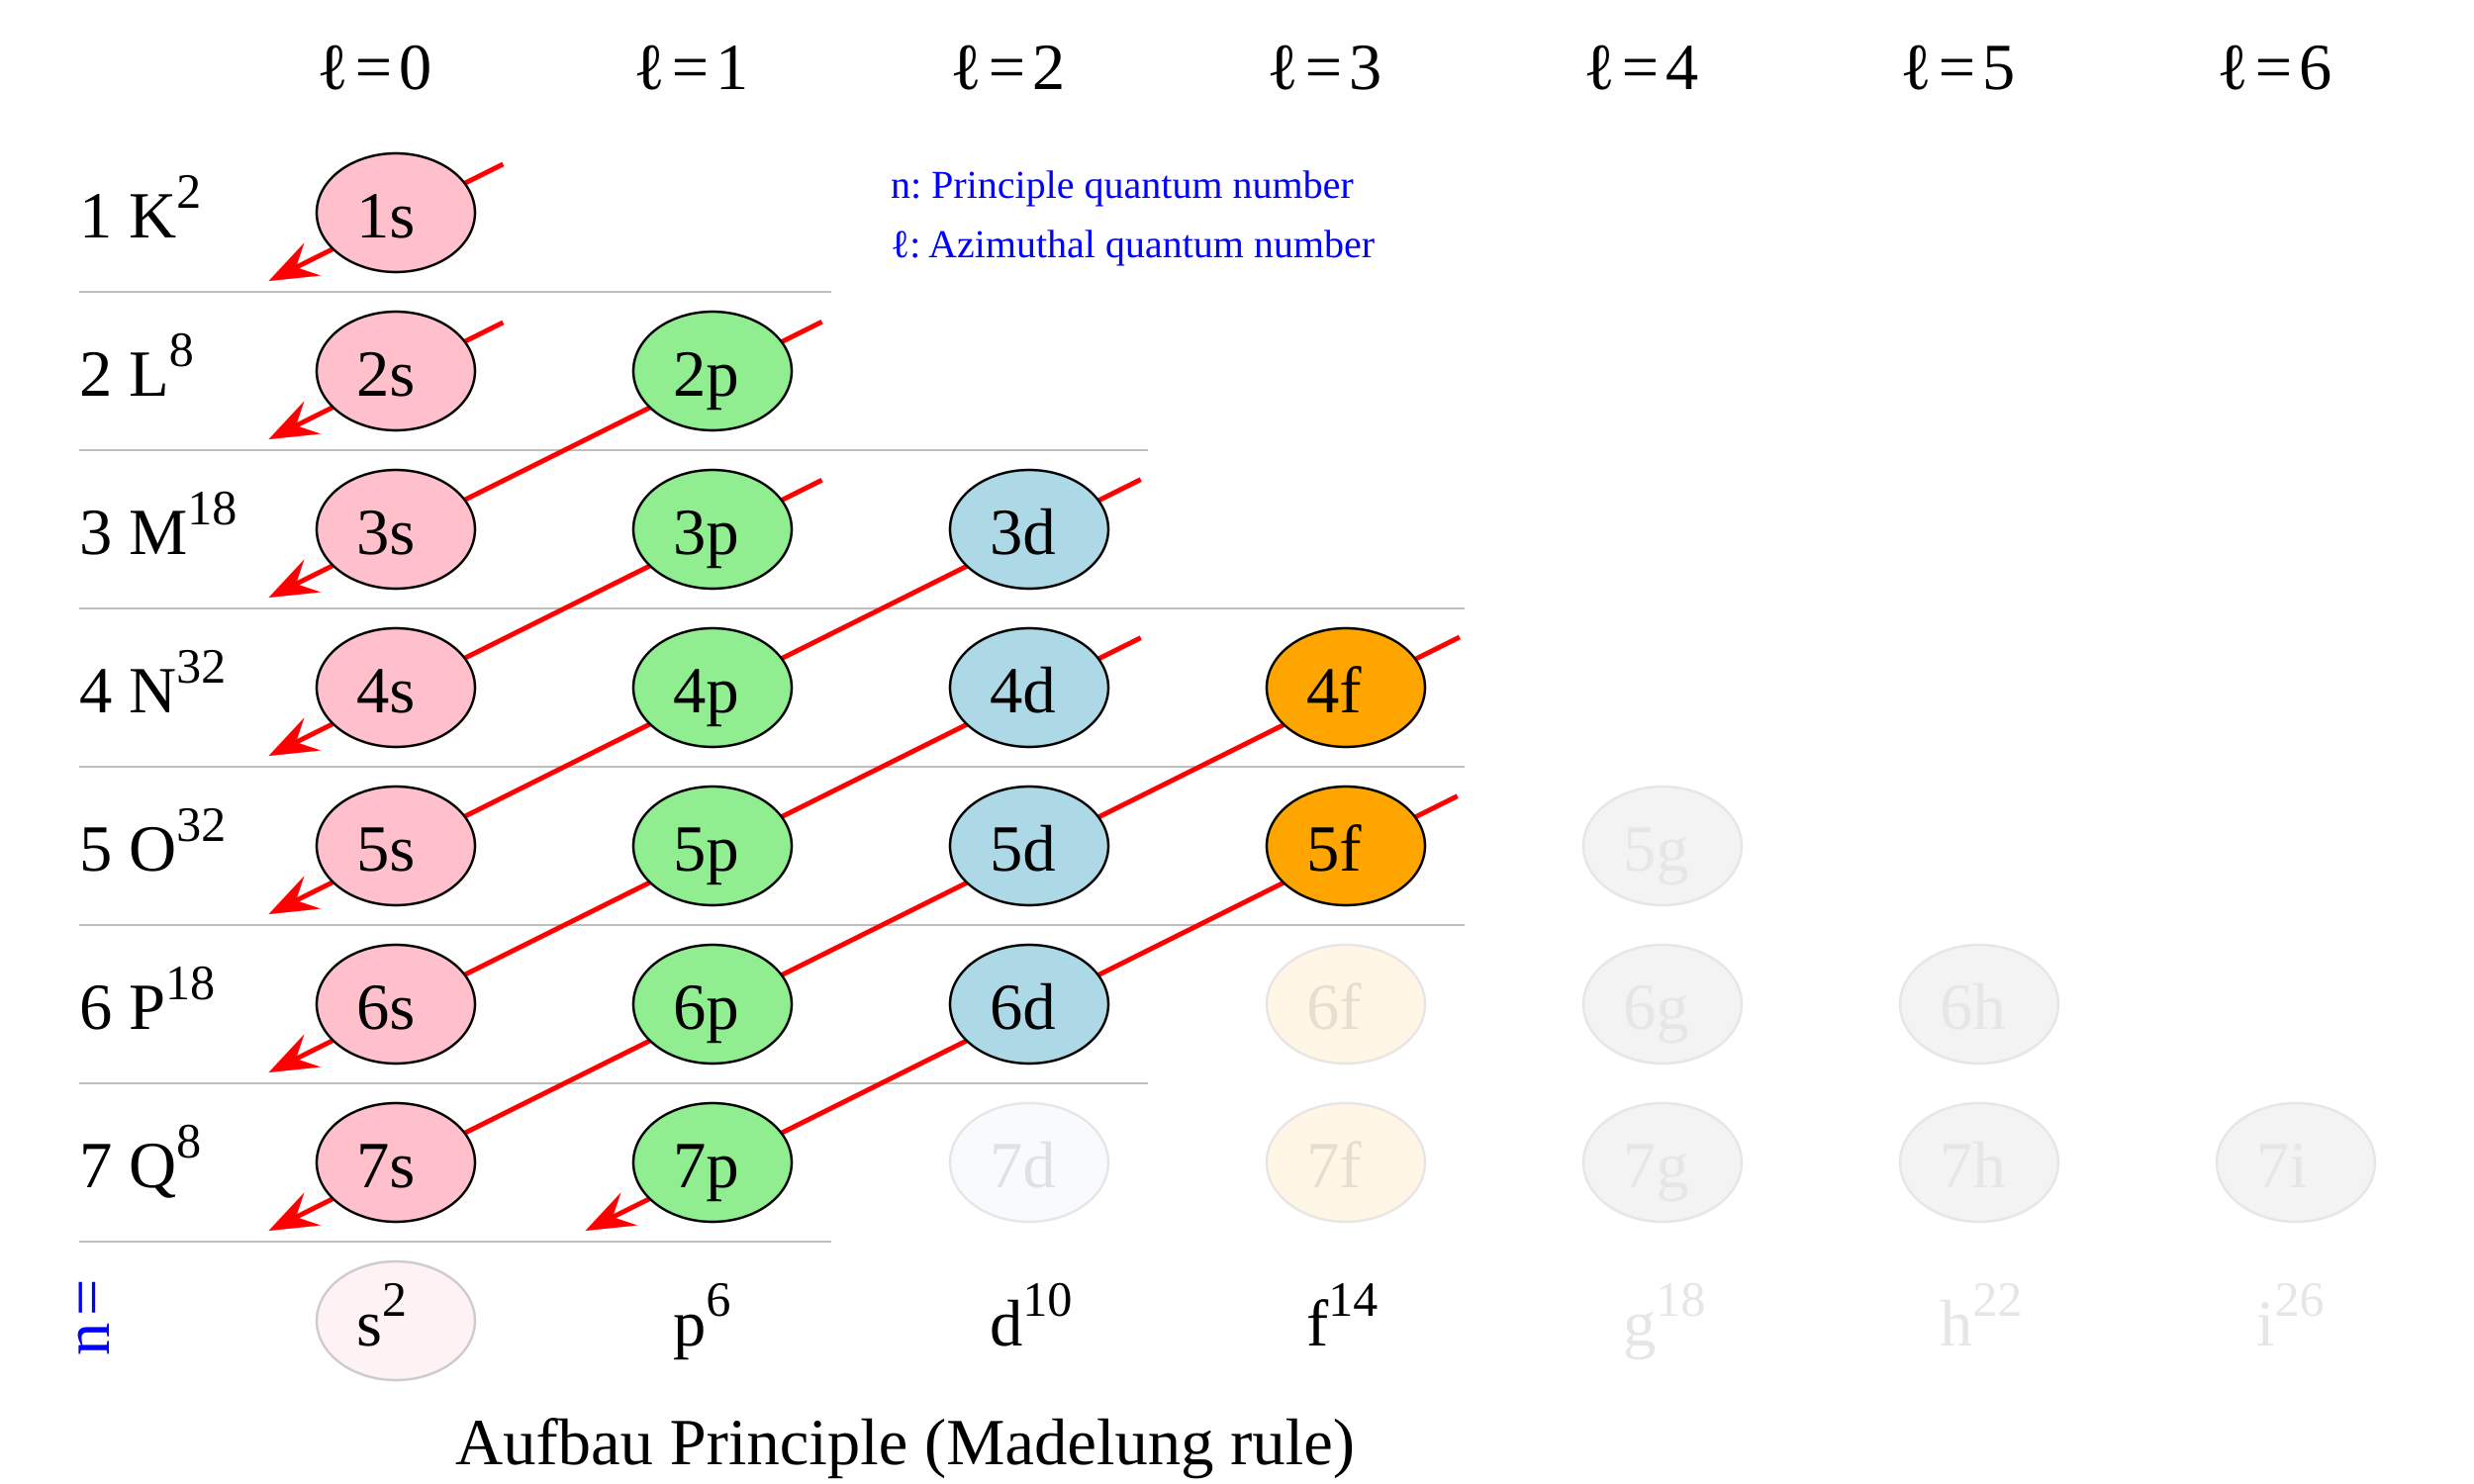
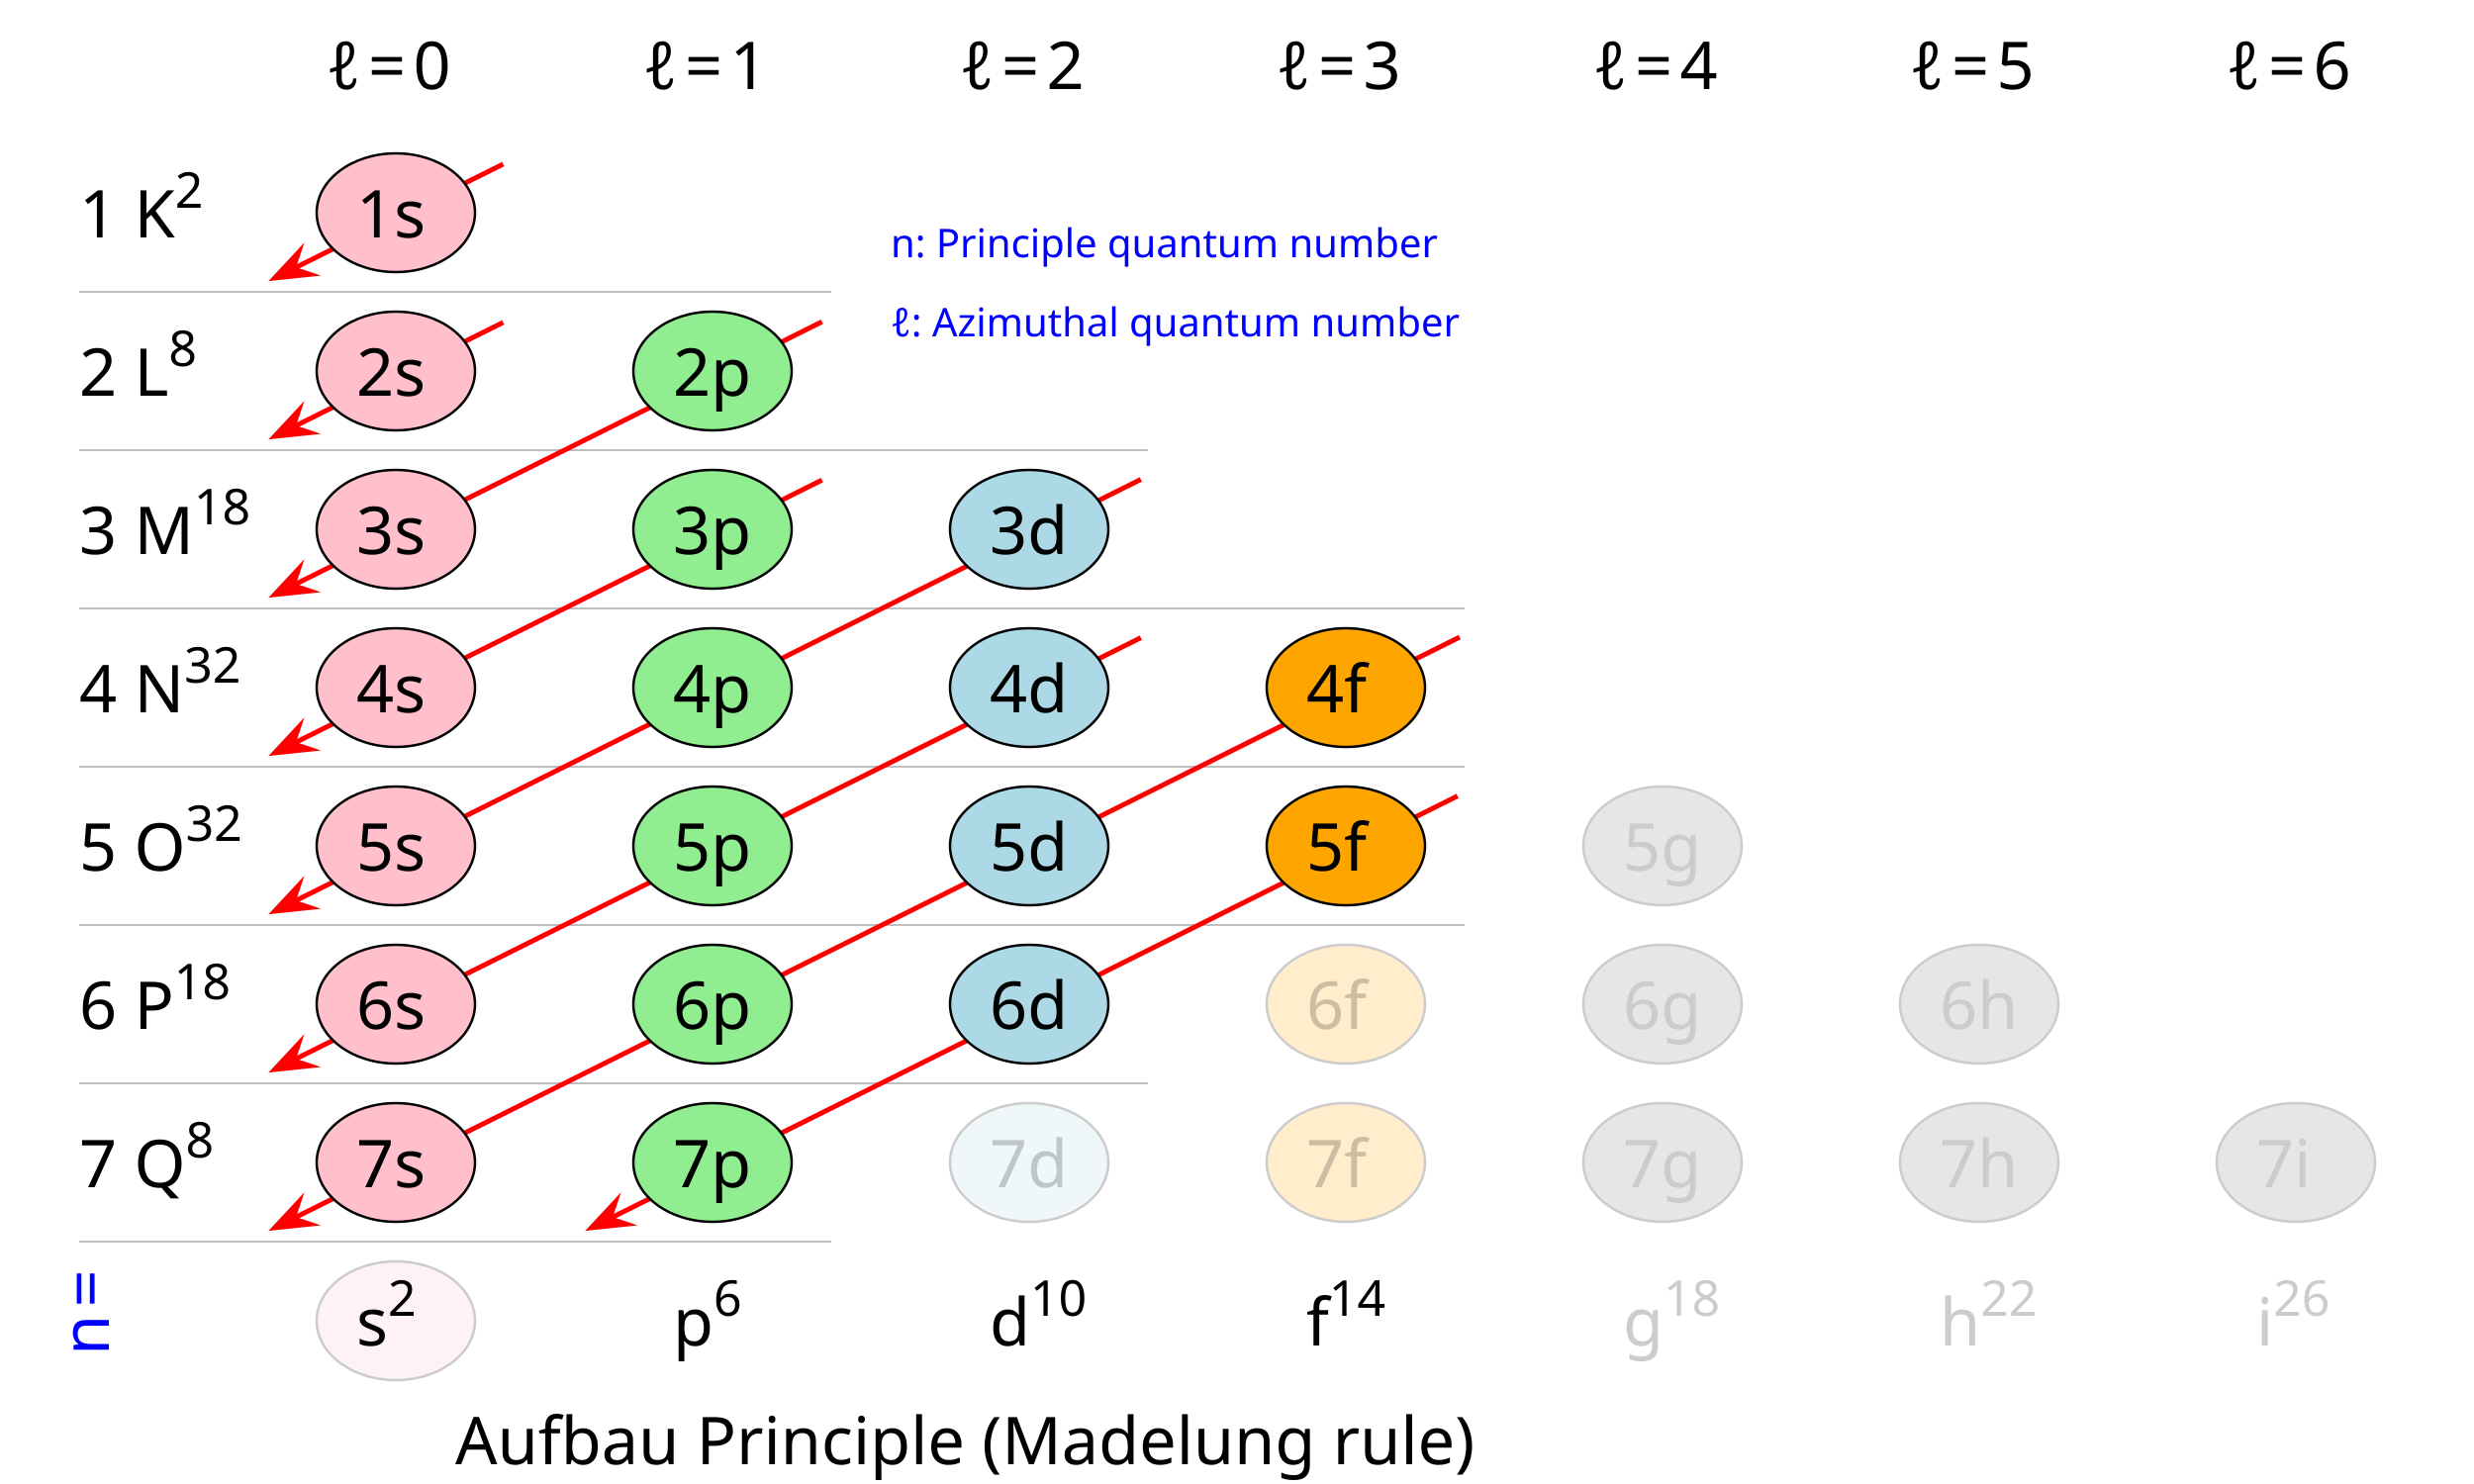
- <svg xmlns="http://www.w3.org/2000/svg" width="500" height="300" font-size="small">
+ <svg xmlns="http://www.w3.org/2000/svg" width="500" height="300" font-size="small" font-family="sans">
  <text transform="translate(16,16)">
-     <tspan x="0" y="32">1 K<tspan dy="-6" font-size="10">2</tspan>
+     <tspan x="0" y="32">1 K<tspan dy="-6" font-size="10">2 </tspan>
    </tspan>
-     <tspan x="0" y="64">2 L<tspan dy="-6" font-size="10">8</tspan>
+     <tspan x="0" y="64">2 L<tspan dy="-6" font-size="10">8 </tspan>
    </tspan>
    <tspan x="0" y="96">3 M<tspan dy="-6" font-size="10">18</tspan>
    </tspan>
    <tspan x="0" y="128">4 N<tspan dy="-6" font-size="10">32</tspan>
    </tspan>
    <tspan x="0" y="160">5 O<tspan dy="-6" font-size="10">32</tspan>
    </tspan>
    <tspan x="0" y="192">6 P<tspan dy="-6" font-size="10">18</tspan>
    </tspan>
-     <tspan x="0" y="224">7 Q<tspan dy="-6" font-size="10">8</tspan>
+     <tspan x="0" y="224">7 Q<tspan dy="-6" font-size="10">8 </tspan>
    </tspan>
  </text>
-   <text fill="blue" letter-spacing="-1" transform="translate(22,274) rotate(-90)">n =</text>
-   <g transform="translate(16,27)" stroke="gray" stroke-width="0.2">
-     <path d="M0,32 h152" />
-     <path d="M0,64 h216" />
-     <path d="M0,96 h280" />
-     <path d="M0,128h280" />
-     <path d="M0,160h280" />
-     <path d="M0,192h216" />
-     <path d="M0,224h152" />
-   </g>
-   <text y="18" letter-spacing="-1">
+   <text transform="translate(22,274) rotate(-90)" fill="blue" letter-spacing="-1">n =</text>
+   <path transform="translate(16,27)" stroke="gray" stroke-width="0.2" d="M0,32 h152 M0,64 h216 M0,96 h280 M0,128h280 M0,160h280 M0,192h216 M0,224h152" />
+   <text transform="translate(2,18)" letter-spacing="-1">
    <tspan x="64">ℓ = 0</tspan>
    <tspan x="128">ℓ = 1</tspan>
    <tspan x="192">ℓ = 2</tspan>
    <tspan x="256">ℓ = 3</tspan>
-     <tspan x="320" opacity="0.1">ℓ = 4</tspan>
-     <tspan x="384" opacity="0.1">ℓ = 5</tspan>
-     <tspan x="448" opacity="0.1">ℓ = 6</tspan>
+     <tspan x="320" opacity="0.2">ℓ = 4</tspan>
+     <tspan x="384" opacity="0.2">ℓ = 5</tspan>
+     <tspan x="448" opacity="0.2">ℓ = 6</tspan>
  </text>
  <text x="92" y="296">Aufbau Principle (Madelung rule)</text>
-   <text x="180" y="40" font-size="8" fill="blue">
+   <text x="180" y="52" font-size="8" fill="blue">
    <tspan>n: Principle quantum number</tspan>
-     <tspan x="180" dy="12">ℓ: Azimuthal quantum number</tspan>
+     <tspan x="180" dy="16">ℓ: Azimuthal quantum number</tspan>
  </text>
  <defs>
    <ellipse id="orbit" rx="16" ry="12" stroke="black" stroke-width="0.5" />
    <marker id="arrow" fill="red" viewBox="0 0 16 16" refX="8" refY="8" markerWidth="10" markerHeight="10" orient="auto-start-reverse">
      <path d="M0,2 L16,8 L0,14 L6,8 z" />
    </marker>
    <path id="orbit_s" d="M8,8 h48" transform="translate(48,51)  rotate(-26.5)" />
-     <path id="orbit_p" d="M8,8 h120" transform="translate(48,115)  rotate(-26.5)" />
+     <path id="orbit_p" d="M8,8 h120" transform="translate(48,115) rotate(-26.5)" />
    <path id="orbit_d" d="M8,8 h192" transform="translate(48,179) rotate(-26.5)" />
    <path id="orbit_f" d="M8,8 h264" transform="translate(48,243) rotate(-26.5)" />
  </defs>
  <g stroke="red" marker-start="url(#arrow)">
    <use href="#orbit_s" />
    <use href="#orbit_s" y="32" />
    <use href="#orbit_p" />
    <use href="#orbit_p" y="32" />
    <use href="#orbit_d" />
    <use href="#orbit_d" y="32" />
    <use href="#orbit_f" />
    <use href="#orbit_d" y="64" x="64" />
  </g>
  <g transform="translate(80,11)" fill="pink">
    <use href="#orbit" y="32" />
    <use href="#orbit" y="64" />
    <use href="#orbit" y="96" />
    <use href="#orbit" y="128" />
    <use href="#orbit" y="160" />
    <use href="#orbit" y="192" />
    <use href="#orbit" y="224" />
    <use href="#orbit" y="256" opacity="0.2" />
    <g transform="translate(-8,5)" fill="black">
      <text y="32">1s</text>
      <text y="64">2s</text>
      <text y="96">3s</text>
      <text y="128">4s</text>
      <text y="160">5s</text>
      <text y="192">6s</text>
      <text y="224">7s</text>
      <text y="256">s<tspan dy="-6" font-size="10">2</tspan>
      </text>
    </g>
  </g>
  <g transform="translate(144,11)" fill="lightgreen">
    <use href="#orbit" y="64" />
    <use href="#orbit" y="96" />
    <use href="#orbit" y="128" />
    <use href="#orbit" y="160" />
    <use href="#orbit" y="192" />
    <use href="#orbit" y="224" />
    <g transform="translate(-8,5)" fill="black">
      <text y="64">2p</text>
      <text y="96">3p</text>
      <text y="128">4p</text>
      <text y="160">5p</text>
      <text y="192">6p</text>
      <text y="224">7p</text>
      <text y="256">p<tspan dy="-6" font-size="10">6</tspan>
      </text>
    </g>
  </g>
  <g transform="translate(208,11)" fill="lightblue">
    <use href="#orbit" y="96" />
    <use href="#orbit" y="128" />
    <use href="#orbit" y="160" />
    <use href="#orbit" y="192" />
-     <use href="#orbit" y="224" opacity="0.1" />
+     <use href="#orbit" y="224" opacity="0.2" />
    <g transform="translate(-8,5)" fill="black">
      <text y="96">3d</text>
      <text y="128">4d</text>
      <text y="160">5d</text>
      <text y="192">6d</text>
-       <text y="224" opacity="0.1">7d</text>
+       <text y="224" opacity="0.2">7d</text>
      <text y="256">d<tspan dy="-6" font-size="10">10</tspan>
      </text>
    </g>
  </g>
  <g transform="translate(272,11)" fill="orange">
    <use href="#orbit" y="128" />
    <use href="#orbit" y="160" />
-     <use href="#orbit" y="192" opacity="0.1" />
-     <use href="#orbit" y="224" opacity="0.1" />
+     <use href="#orbit" y="192" opacity="0.2" />
+     <use href="#orbit" y="224" opacity="0.2" />
    <g transform="translate(-8,5)" fill="black">
      <text y="128">4f</text>
      <text y="160">5f</text>
-       <text y="192" opacity="0.1">6f</text>
-       <text y="224" opacity="0.1">7f</text>
+       <text y="192" opacity="0.2">6f</text>
+       <text y="224" opacity="0.2">7f</text>
      <text y="256">f<tspan dy="-6" font-size="10">14</tspan>
      </text>
    </g>
  </g>
-   <g transform="translate(336,11)" fill="gray" opacity="0.1">
+   <g transform="translate(336,11)" fill="gray" opacity="0.2">
    <use href="#orbit" y="160" />
    <use href="#orbit" y="192" />
    <use href="#orbit" y="224" />
    <g transform="translate(-8,5)" fill="black">
      <text y="160">5g</text>
      <text y="192">6g</text>
      <text y="224">7g</text>
      <text y="256">g<tspan dy="-6" font-size="10">18</tspan>
      </text>
    </g>
  </g>
-   <g transform="translate(400,11)" fill="gray" opacity="0.1">
+   <g transform="translate(400,11)" fill="gray" opacity="0.2">
    <use href="#orbit" y="192" />
    <use href="#orbit" y="224" />
    <g transform="translate(-8,5)" fill="black">
      <text y="192">6h</text>
      <text y="224">7h</text>
      <text y="256">h<tspan dy="-6" font-size="10">22</tspan>
      </text>
    </g>
  </g>
-   <g transform="translate(464,11)" fill="gray" opacity="0.1">
+   <g transform="translate(464,11)" fill="gray" opacity="0.2">
    <use href="#orbit" y="224" />
    <g transform="translate(-8,5)" fill="black">
      <text y="224">7i</text>
      <text y="256">i<tspan dy="-6" font-size="10">26</tspan>
      </text>
    </g>
  </g>
</svg>
